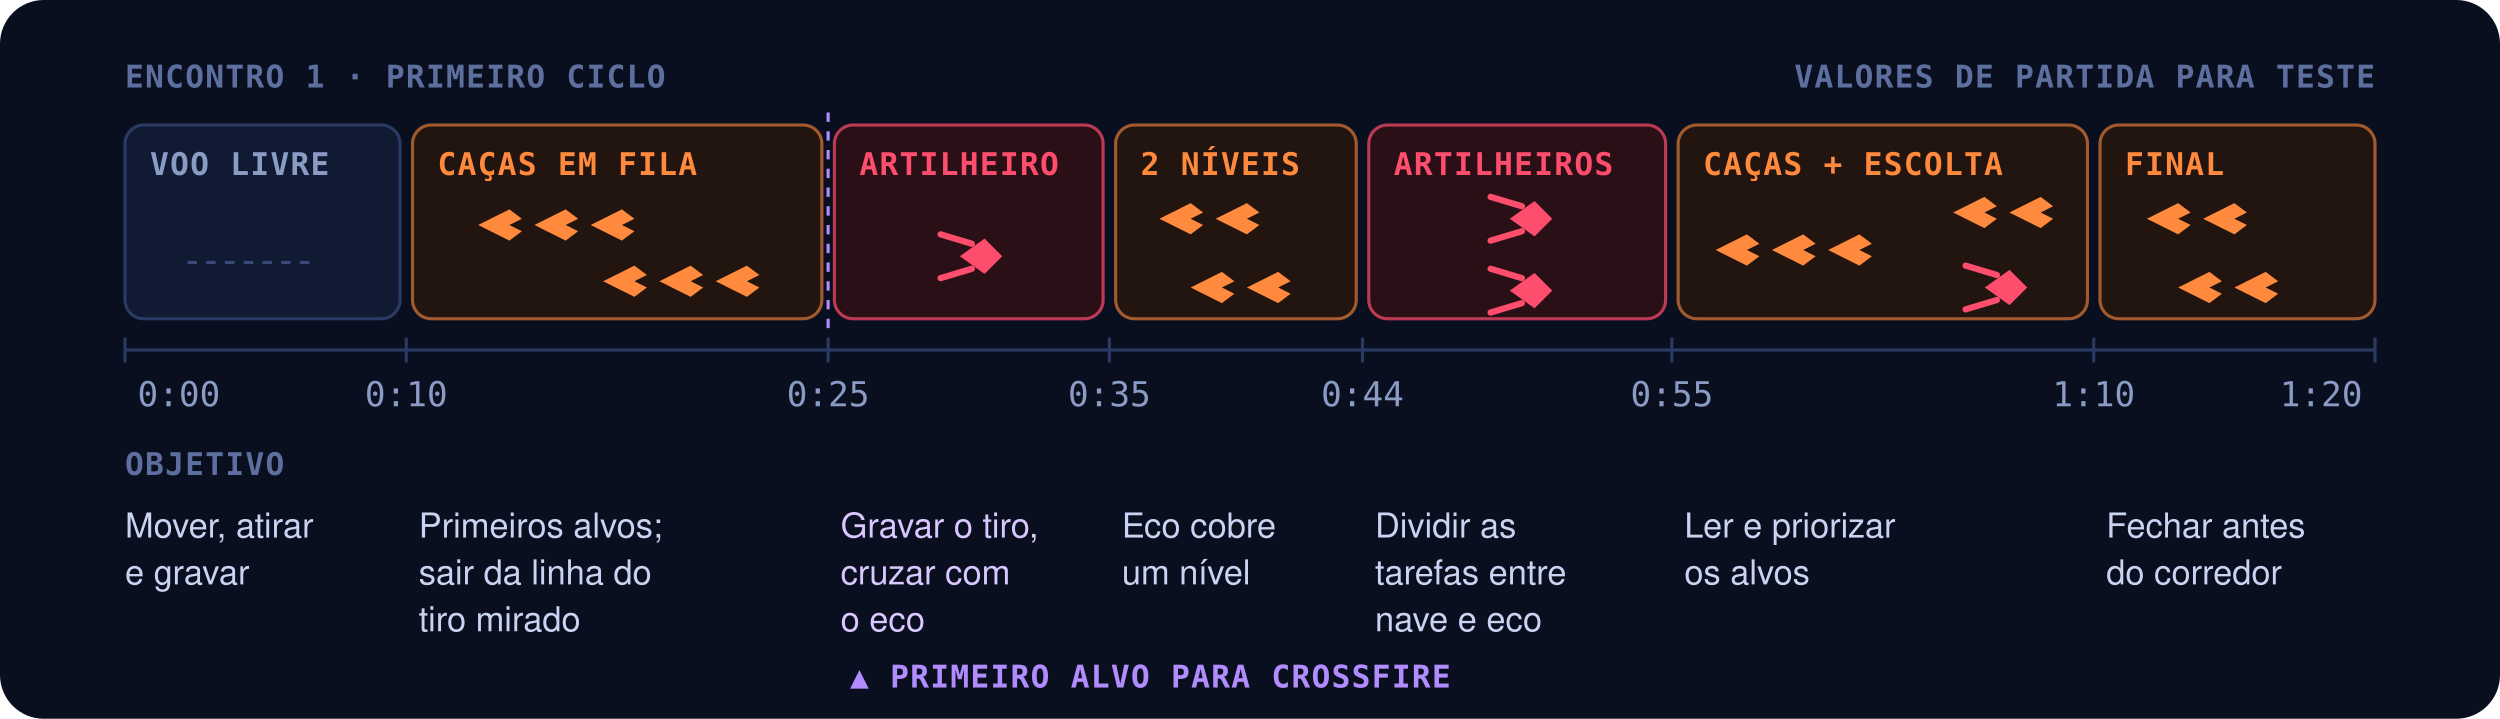
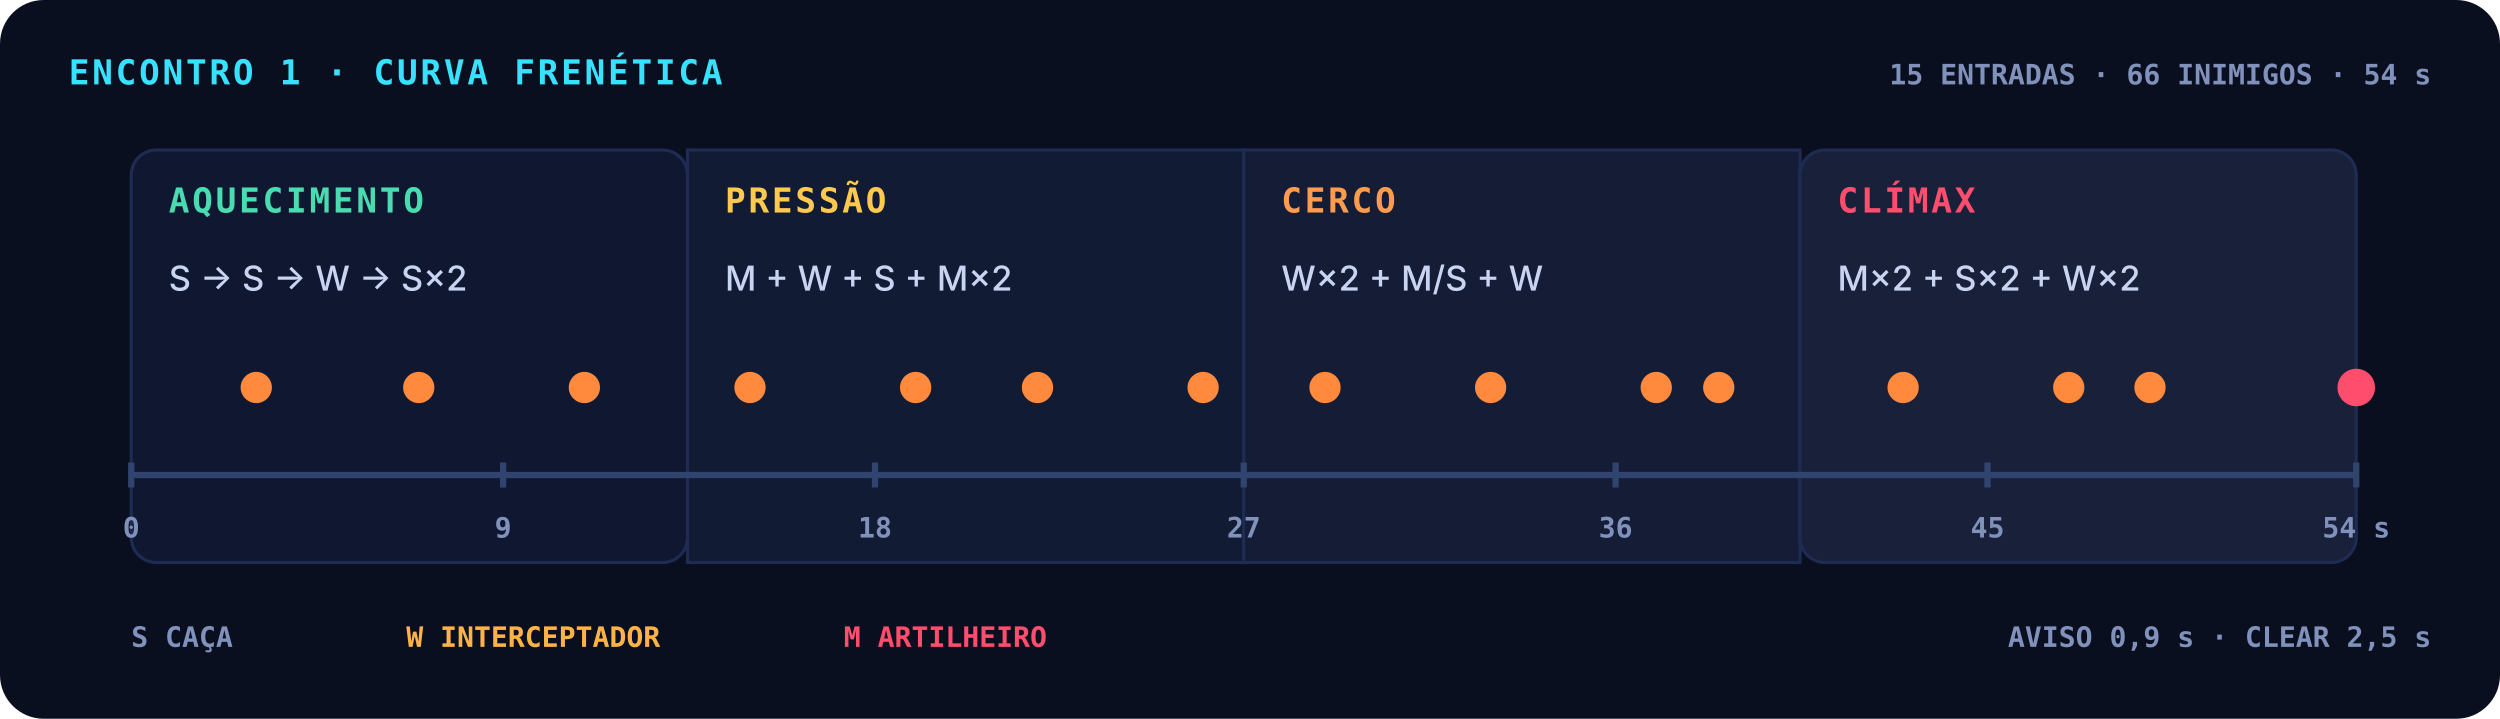
<svg xmlns="http://www.w3.org/2000/svg" viewBox="0 0 800 230" role="img" aria-labelledby="t d">
-   <style>
-     .h{font:700 10px ui-monospace,SFMono-Regular,Menlo,Consolas,monospace;letter-spacing:.04em}
-     .m{font:400 11px ui-monospace,SFMono-Regular,Menlo,Consolas,monospace;fill:#8a9bc4}
-     .s{font:400 11px ui-sans-serif,system-ui,-apple-system,"Segoe UI",Helvetica,Arial,sans-serif;fill:#c9d4f2}
-   </style>
-   <defs>
-     <path id="f" d="M-7 0 L3 -5 L7 -2 L3 0 L7 2 L3 5 Z" />
-     <g id="g">
-       <path d="M-4 0 L3 -5 L8 0 L3 5 Z" />
-       <path d="M-11 -7 L-1 -4 M-11 7 L-1 4" fill="none" stroke-width="2" stroke-linecap="round" />
+   <style>.h{font:700 11px ui-monospace,SFMono-Regular,Menlo,monospace;letter-spacing:.08em}.s{font:500 11px ui-sans-serif,system-ui,-apple-system,"Segoe UI",sans-serif;fill:#c9d4f2}.t{font:700 9px ui-monospace,SFMono-Regular,Menlo,monospace;fill:#8091bc}</style>
+   <rect width="800" height="230" rx="14" fill="#0a0f1f" />
+   <text x="22" y="27" class="h" fill="#36e2ff">ENCONTRO 1 · CURVA FRENÉTICA</text>
+   <text x="778" y="27" class="t" text-anchor="end">15 ENTRADAS · 66 INIMIGOS · 54 s</text>
+   <g transform="translate(42 48)">
+     <rect width="178" height="132" rx="8" fill="#0f1830" stroke="#1e2b52" />
+     <rect x="178" width="178" height="132" fill="#111b34" stroke="#1e2b52" />
+     <rect x="356" width="178" height="132" fill="#141c36" stroke="#1e2b52" />
+     <rect x="534" width="178" height="132" rx="8" fill="#18203a" stroke="#1e2b52" />
+     <g class="h">
+       <text x="12" y="20" fill="#49dcb1">AQUECIMENTO</text>
+       <text x="190" y="20" fill="#ffc94d">PRESSÃO</text>
+       <text x="368" y="20" fill="#ff9b4d">CERCO</text>
+       <text x="546" y="20" fill="#ff4d6d">CLÍMAX</text>
    </g>
-   </defs>
-   <rect width="800" height="230" rx="14" fill="#0a0f1f" />
-   <text x="40" y="28" class="h" fill="#5d6f9e">ENCONTRO 1 · PRIMEIRO CICLO</text>
-   <text x="760" y="28" class="h" fill="#5d6f9e" text-anchor="end">VALORES DE PARTIDA PARA TESTE</text>
-   <g stroke-width="1">
-     <rect x="40" y="40" width="88" height="62" rx="6" fill="#111a33" stroke="#2a3a63" />
-     <rect x="132" y="40" width="131" height="62" rx="6" fill="#22140f" stroke="#ff8a3d" stroke-opacity=".6" />
-     <rect x="267" y="40" width="86" height="62" rx="6" fill="#2a1016" stroke="#ff4d6d" stroke-opacity=".7" />
-     <rect x="357" y="40" width="77" height="62" rx="6" fill="#22140f" stroke="#ff8a3d" stroke-opacity=".6" />
-     <rect x="438" y="40" width="95" height="62" rx="6" fill="#2a1016" stroke="#ff4d6d" stroke-opacity=".7" />
-     <rect x="537" y="40" width="131" height="62" rx="6" fill="#22140f" stroke="#ff8a3d" stroke-opacity=".6" />
-     <rect x="672" y="40" width="88" height="62" rx="6" fill="#22140f" stroke="#ff8a3d" stroke-opacity=".6" />
+     <g stroke="#31436f" stroke-width="2">
+       <path d="M0 104H712" />
+       <path d="M0 100v8M119 100v8M238 100v8M356 100v8M475 100v8M594 100v8M712 100v8" />
+     </g>
+     <g class="t" text-anchor="middle">
+       <text x="0" y="124">0</text>
+       <text x="119" y="124">9</text>
+       <text x="238" y="124">18</text>
+       <text x="356" y="124">27</text>
+       <text x="475" y="124">36</text>
+       <text x="594" y="124">45</text>
+       <text x="712" y="124">54 s</text>
+     </g>
+     <g fill="#ff8a3d">
+       <circle cx="40" cy="76" r="5" />
+       <circle cx="92" cy="76" r="5" />
+       <circle cx="145" cy="76" r="5" />
+       <circle cx="198" cy="76" r="5" />
+       <circle cx="251" cy="76" r="5" />
+       <circle cx="290" cy="76" r="5" />
+       <circle cx="343" cy="76" r="5" />
+       <circle cx="382" cy="76" r="5" />
+       <circle cx="435" cy="76" r="5" />
+       <circle cx="488" cy="76" r="5" />
+       <circle cx="508" cy="76" r="5" />
+       <circle cx="567" cy="76" r="5" />
+       <circle cx="620" cy="76" r="5" />
+       <circle cx="646" cy="76" r="5" />
+       <circle cx="712" cy="76" r="6" fill="#ff4d6d" />
+     </g>
+     <g class="s">
+       <text x="12" y="45">S → S → W → S×2</text>
+       <text x="190" y="45">M + W + S + M×2</text>
+       <text x="368" y="45">W×2 + M/S + W</text>
+       <text x="546" y="45">M×2 + S×2 + W×2</text>
+     </g>
  </g>
-   <g class="h">
-     <text x="48" y="56" fill="#8a9bc4">VOO LIVRE</text>
-     <text x="140" y="56" fill="#ff8a3d">CAÇAS EM FILA</text>
-     <text x="275" y="56" fill="#ff4d6d">ARTILHEIRO</text>
-     <text x="365" y="56" fill="#ff8a3d">2 NÍVEIS</text>
-     <text x="446" y="56" fill="#ff4d6d">ARTILHEIROS</text>
-     <text x="545" y="56" fill="#ff8a3d">CAÇAS + ESCOLTA</text>
-     <text x="680" y="56" fill="#ff8a3d">FINAL</text>
+   <g class="t">
+     <text x="42" y="207">S CAÇA</text>
+     <text x="130" y="207" fill="#ffb347">W INTERCEPTADOR</text>
+     <text x="270" y="207" fill="#ff4d6d">M ARTILHEIRO</text>
+     <text x="778" y="207" text-anchor="end">AVISO 0,9 s · CLEAR 2,5 s</text>
  </g>
-   <path d="M60 84 h40" stroke="#3a4a78" stroke-dasharray="3 3" />
-   <g fill="#ff8a3d">
-     <use href="#f" x="160" y="72" />
-     <use href="#f" x="178" y="72" />
-     <use href="#f" x="196" y="72" />
-     <use href="#f" x="200" y="90" />
-     <use href="#f" x="218" y="90" />
-     <use href="#f" x="236" y="90" />
-   </g>
-   <g fill="#ff4d6d" stroke="#ff4d6d">
-     <use href="#g" x="312" y="82" />
-   </g>
-   <g fill="#ff8a3d">
-     <use href="#f" x="378" y="70" />
-     <use href="#f" x="396" y="70" />
-     <use href="#f" x="388" y="92" />
-     <use href="#f" x="406" y="92" />
-   </g>
-   <g fill="#ff4d6d" stroke="#ff4d6d">
-     <use href="#g" x="488" y="70" />
-     <use href="#g" x="488" y="93" />
-   </g>
-   <g fill="#ff8a3d">
-     <use href="#f" x="556" y="80" />
-     <use href="#f" x="574" y="80" />
-     <use href="#f" x="592" y="80" />
-     <use href="#f" x="632" y="68" />
-     <use href="#f" x="650" y="68" />
-   </g>
-   <g fill="#ff4d6d" stroke="#ff4d6d">
-     <use href="#g" x="640" y="92" />
-   </g>
-   <g fill="#ff8a3d">
-     <use href="#f" x="694" y="70" />
-     <use href="#f" x="712" y="70" />
-     <use href="#f" x="704" y="92" />
-     <use href="#f" x="722" y="92" />
-   </g>
-   <path d="M265 36 V108" stroke="#b18cff" stroke-dasharray="3 3" />
-   <path d="M40 112 H760" stroke="#2a3a63" />
-   <g stroke="#2a3a63">
-     <path d="M40 108V116M130 108V116M265 108V116M355 108V116M436 108V116M535 108V116M670 108V116M760 108V116" />
-   </g>
-   <g class="m" text-anchor="middle">
-     <text x="44" y="130" text-anchor="start">0:00</text>
-     <text x="130" y="130">0:10</text>
-     <text x="265" y="130">0:25</text>
-     <text x="355" y="130">0:35</text>
-     <text x="436" y="130">0:44</text>
-     <text x="535" y="130">0:55</text>
-     <text x="670" y="130">1:10</text>
-     <text x="756" y="130" text-anchor="end">1:20</text>
-   </g>
-   <text x="40" y="152" class="h" fill="#5d6f9e">OBJETIVO</text>
-   <g class="s">
-     <text x="40" y="172">Mover, atirar</text>
-     <text x="40" y="187">e gravar</text>
-     <text x="134" y="172">Primeiros alvos;</text>
-     <text x="134" y="187">sair da linha do</text>
-     <text x="134" y="202">tiro mirado</text>
-     <text x="269" y="172" fill="#d9c7ff">Gravar o tiro,</text>
-     <text x="269" y="187" fill="#d9c7ff">cruzar com</text>
-     <text x="269" y="202" fill="#d9c7ff">o eco</text>
-     <text x="359" y="172">Eco cobre</text>
-     <text x="359" y="187">um nível</text>
-     <text x="440" y="172">Dividir as</text>
-     <text x="440" y="187">tarefas entre</text>
-     <text x="440" y="202">nave e eco</text>
-     <text x="539" y="172">Ler e priorizar</text>
-     <text x="539" y="187">os alvos</text>
-     <text x="674" y="172">Fechar antes</text>
-     <text x="674" y="187">do corredor</text>
-   </g>
-   <text x="272" y="220" class="h" fill="#b18cff">▲ PRIMEIRO ALVO PARA CROSSFIRE</text>
</svg>
